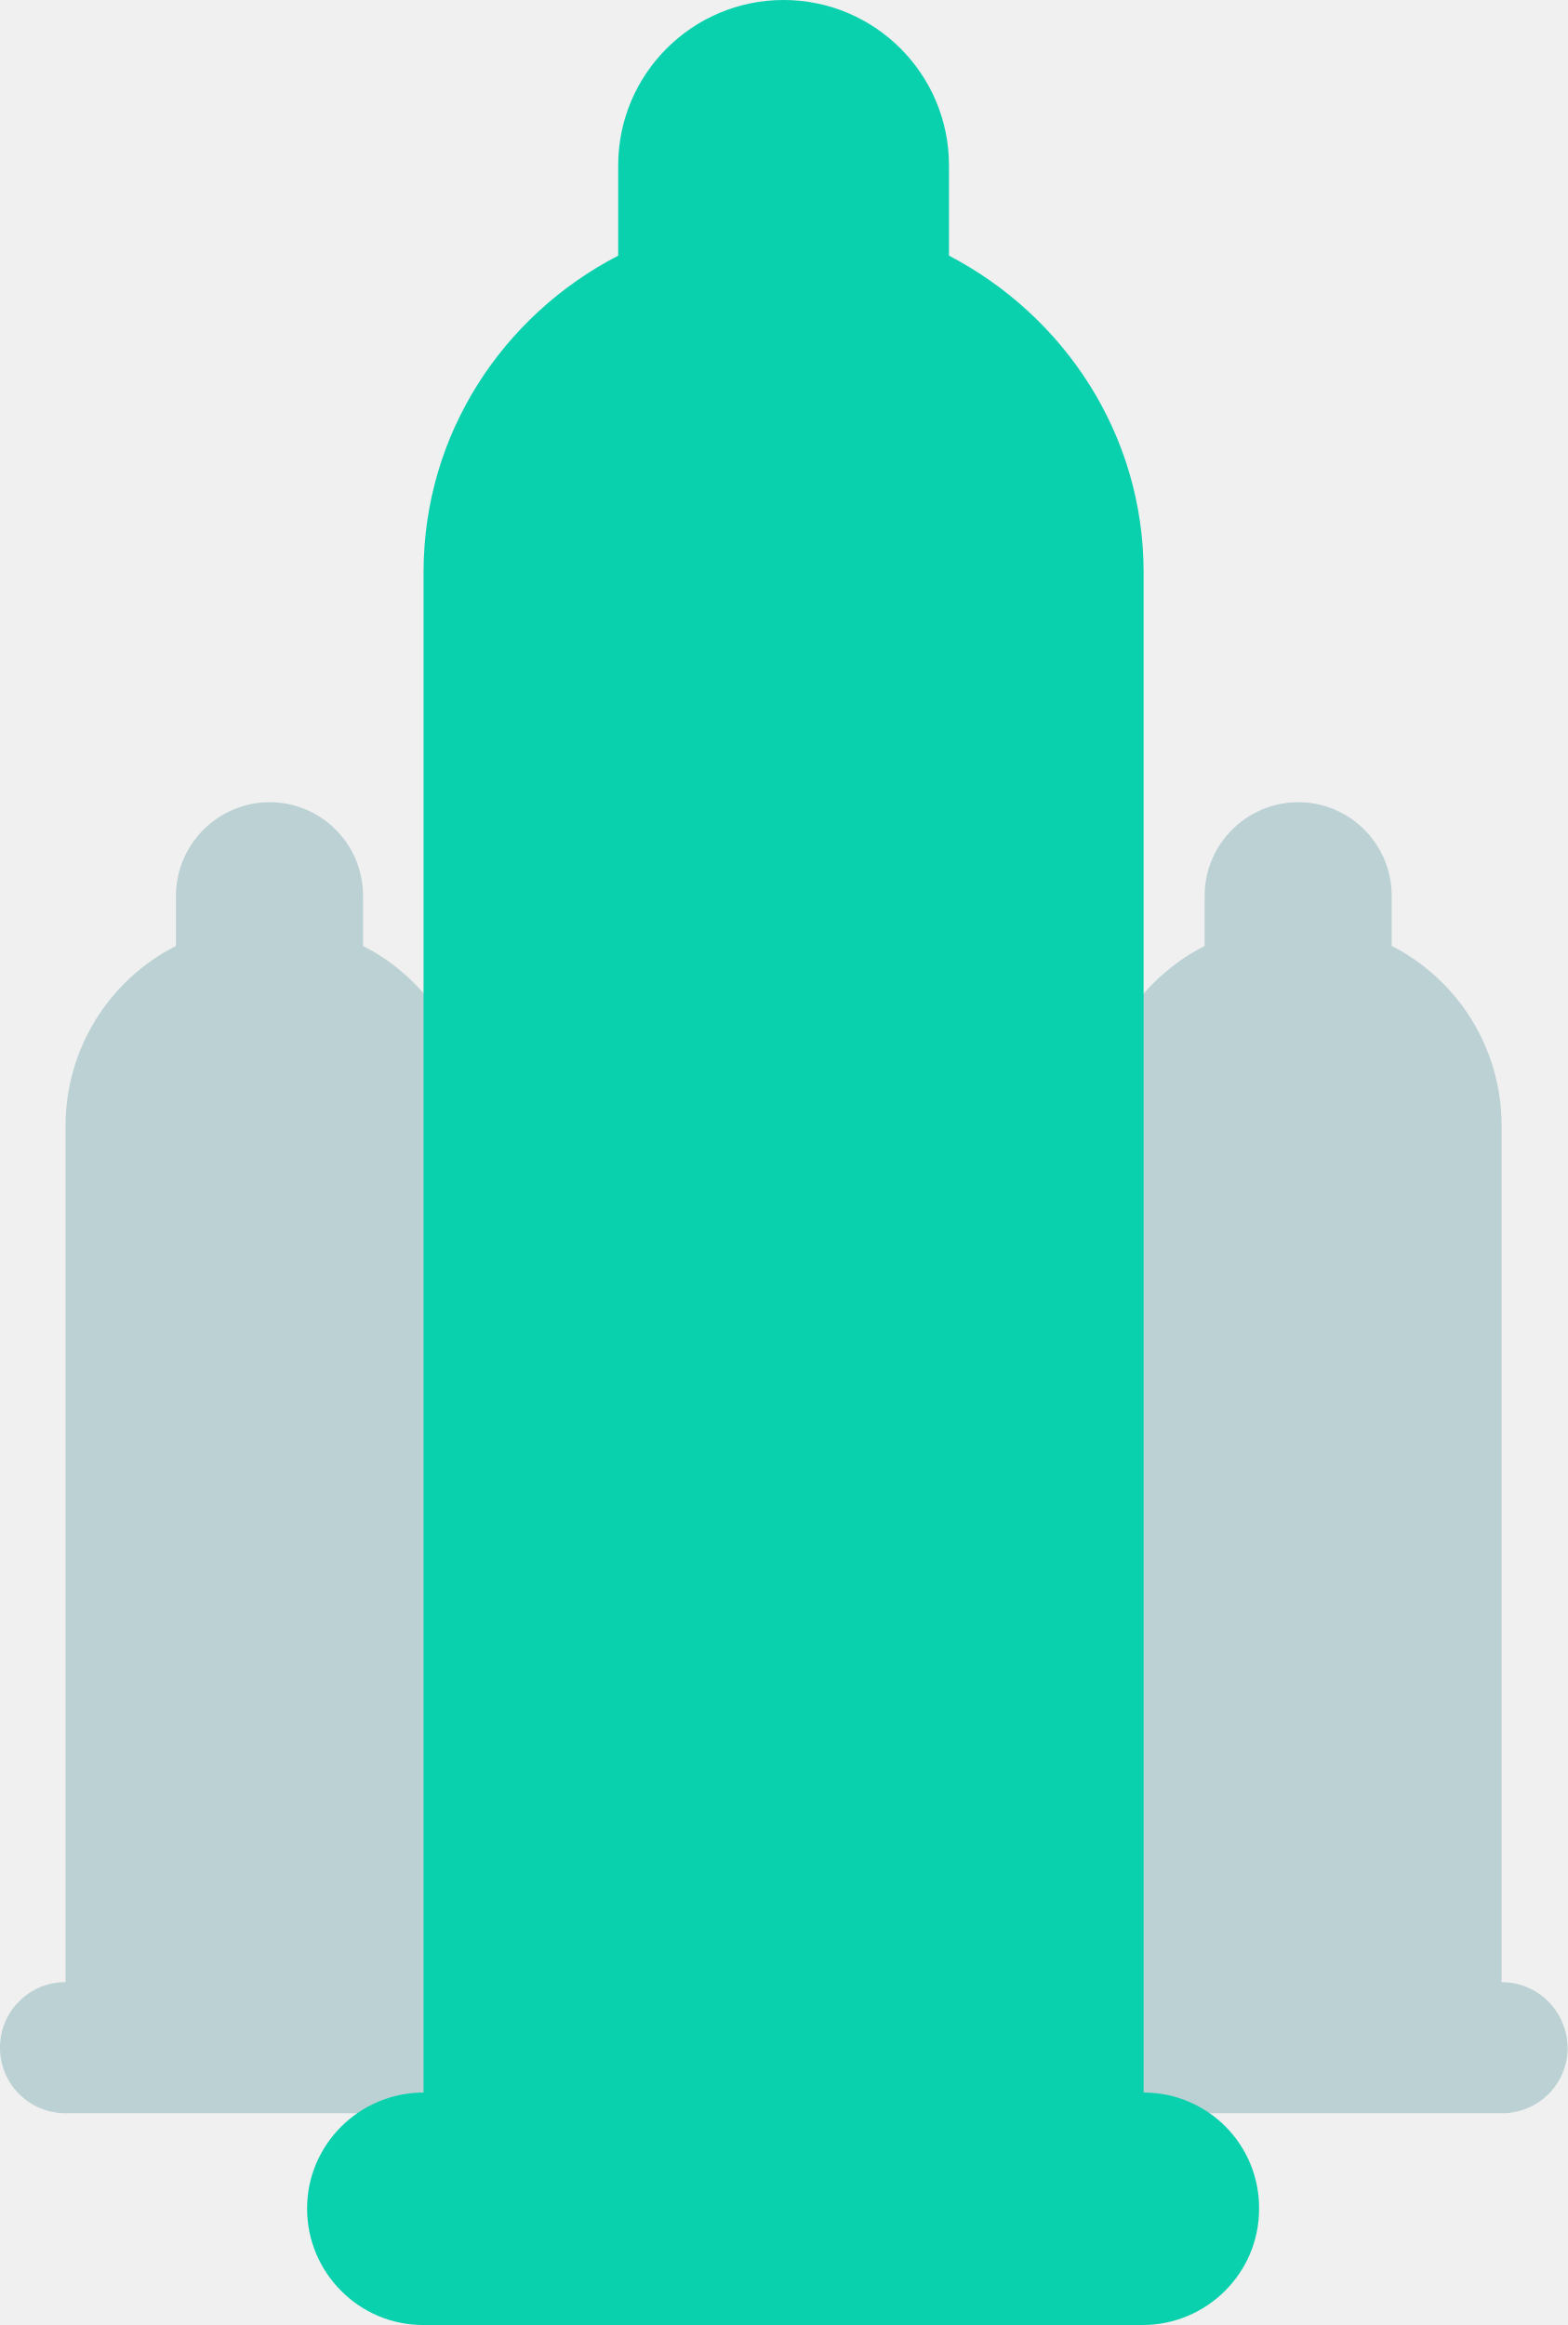
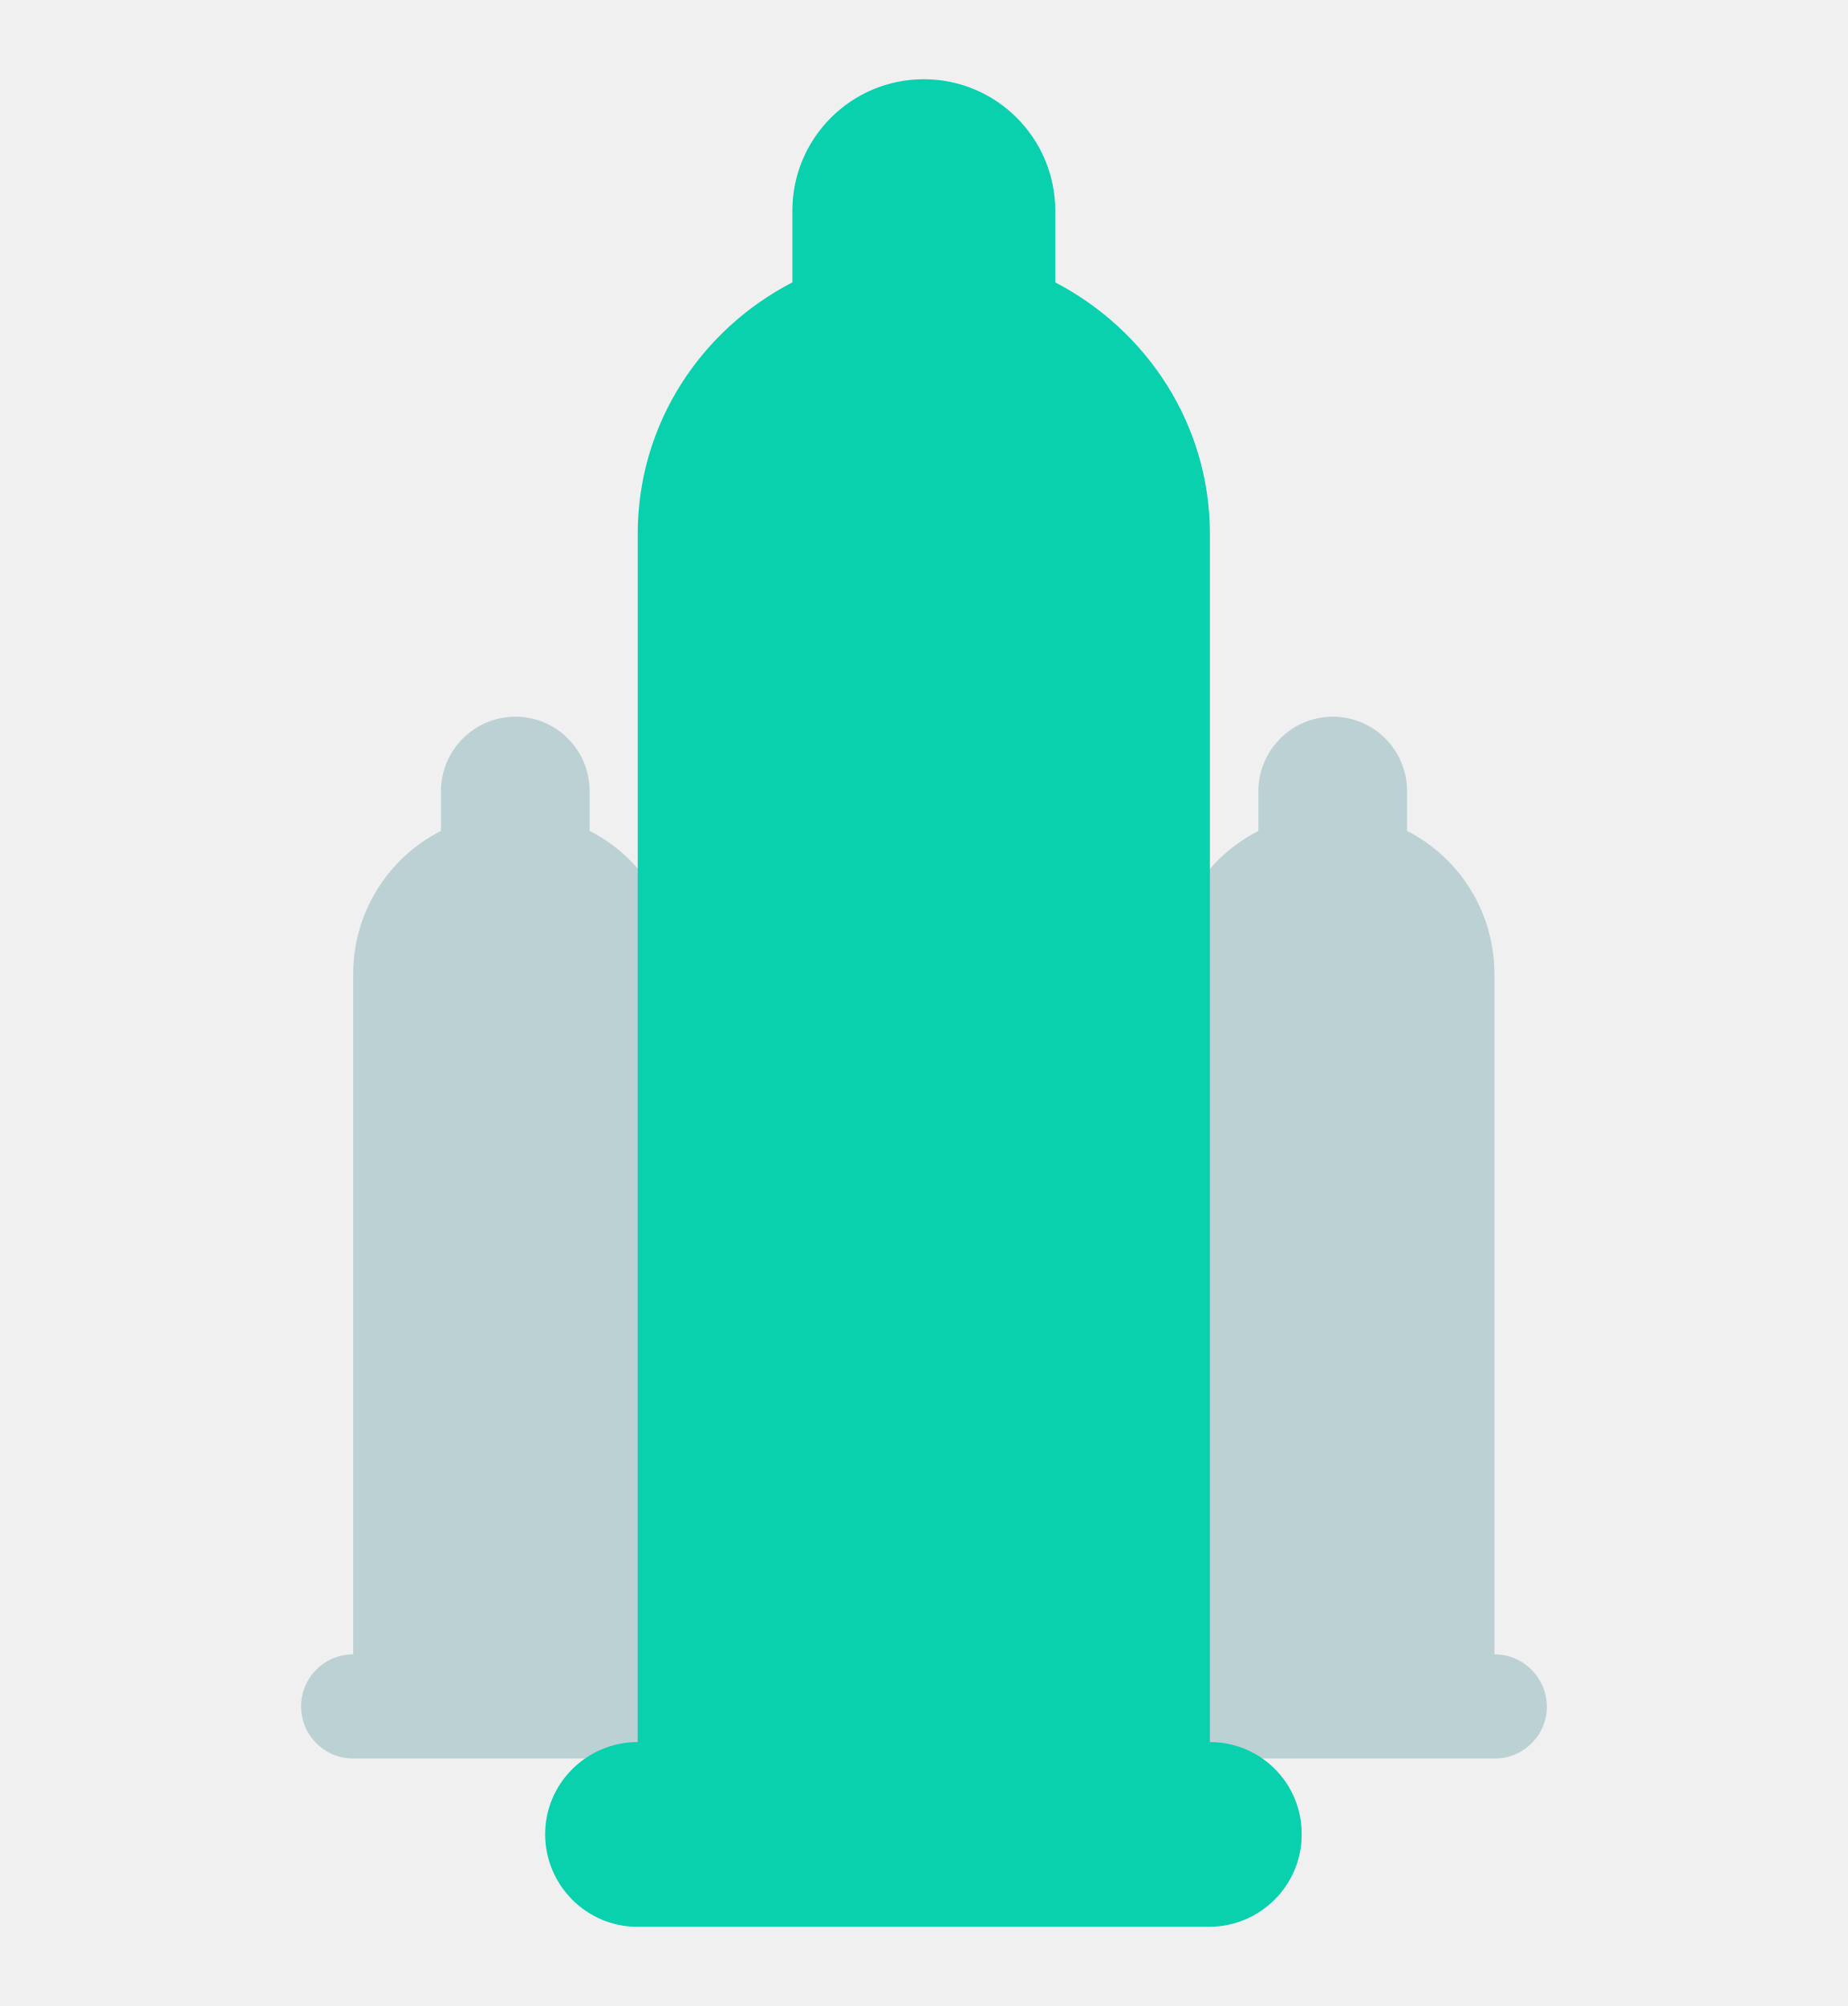
- <svg xmlns="http://www.w3.org/2000/svg" version="1.1" id="Ebene_1" x="0px" y="0px" viewBox="0 0 310.8 461.1" style="enable-background:new 0 0 310.8 461.1;" xml:space="preserve">
-   <style type="text/css">
- 	.st0{fill:#4AB6A1;}
- 	.st1{fill:#EF847A;}
- 	.st2{fill:#F4F4F4;}
- 	.st3{fill:#F4F4F4;stroke:#4AB6A1;stroke-width:1.802;stroke-miterlimit:10;}
- 	.st4{fill:#663E7F;}
- 	.st5{fill:#09D0AD;}
- 	.st6{fill:#FFFFFF;}
- 	.st7{fill:#311A42;}
- 	.st8{fill:#E77AAD;}
- 	.st9{fill:#D4E1F2;}
- 	.st10{fill:#00A3A5;}
- 	.st11{fill:#FF75C3;}
- 	.st12{fill:#08D0AC;}
- 	.st13{fill:#663D7E;}
- 	.st14{fill:#471E5F;}
- 	.st15{fill:#DEBAD2;}
- 	.st16{fill:#D5E2F3;}
- 	.st17{fill:#5B5B5B;}
- 	.st18{fill-rule:evenodd;clip-rule:evenodd;fill:#FF75C3;}
- 	.st19{fill:none;stroke:#FF75C3;stroke-width:4;}
- 	.st20{fill:#3D1800;}
- 	.st21{fill:#BBD1D4;}
- 	.st22{fill:#F5D2CD;}
- 	.st23{fill:#5C5C5C;}
- 	.st24{fill:#C7CAC7;}
- 	.st25{fill:#232323;}
- 	.st26{fill:#FF8879;}
- 	.st27{fill:#AAAAAA;}
- 	.st28{fill:#FCEAEA;}
- 	.st29{fill:#F5D3CD;}
- 	.st30{fill:#FF8779;}
- 	.st31{fill:#D4E1F3;}
- 	.st32{fill:#EBEBEB;}
- 	.st33{fill:#FFE65D;}
- 	.st34{fill:#FFC4BD;}
- </style>
+ <svg xmlns="http://www.w3.org/2000/svg" version="1.1" id="Ebene_1" x="0px" y="0px" viewBox="0 -10.94 255.121 277" enable-background="new 0 -10.94 255.121 277" xml:space="preserve">
  <g>
-     <path id="Forma_1_Kopie_4" class="st21" d="M297.8,393.1V223c-0.1-15-8.5-28.6-21.8-35.4v-10.1c-0.1-10.3-8.5-18.5-18.7-18.4   c-10.1,0.1-18.3,8.3-18.4,18.4v10.1c-13.3,6.8-21.8,20.4-21.8,35.4v170.1c-7.2,0-13,5.8-13,13s5.8,13,13,13h80.8   c7.2,0,13-5.8,13-13C310.8,398.9,305,393.1,297.8,393.1L297.8,393.1z" />
-     <path id="Forma_1_Kopie_5" class="st21" d="M93.8,393.1V223c-0.1-15-8.5-28.6-21.8-35.4v-10.1c-0.1-10.3-8.5-18.5-18.7-18.4   c-10.1,0.1-18.3,8.3-18.4,18.4v10.1C21.5,194.4,13.1,208.1,13,223v170.1c-7.2,0-13,5.8-13,13s5.8,13,13,13h80.8c7.2,0,13-5.8,13-13   C106.8,398.9,101,393.1,93.8,393.1L93.8,393.1z" />
-     <path id="Forma_1_1_" class="st5" d="M226.8,415V113.5c0-27.4-15.8-50.9-38.6-62.8V32.8c0-18.1-14.7-32.8-32.8-32.8   c-18.1,0-32.8,14.7-32.8,32.8v17.9C99.8,62.5,84,86,84,113.5V415c-12.7,0-23.1,10.3-23.1,23s10.3,23.1,23,23.1c0,0,0,0,0,0h142.7   c12.7,0,23.1-10.3,23.1-23C249.8,425.3,239.5,415,226.8,415z" />
+     <path id="Forma_1_Kopie_4" fill="#BBD1D4" d="M206.348,217.497v-94.114c-0.056-8.299-4.703-15.824-12.062-19.586v-5.588   c-0.056-5.699-4.703-10.236-10.347-10.181c-5.589,0.055-10.125,4.592-10.181,10.181v5.588   c-7.358,3.762-12.062,11.287-12.062,19.586v94.114c-3.983,0-7.192,3.209-7.192,7.192c0,3.984,3.209,7.193,7.192,7.193h44.706   c3.983,0,7.192-3.209,7.192-7.193C213.541,220.706,210.332,217.497,206.348,217.497L206.348,217.497z" />
+     <path id="Forma_1_Kopie_5" fill="#BBD1D4" d="M93.478,217.497v-94.114c-0.055-8.299-4.703-15.824-12.062-19.586v-5.588   c-0.055-5.699-4.703-10.236-10.347-10.181c-5.588,0.055-10.125,4.592-10.18,10.181v5.588c-7.414,3.762-12.062,11.342-12.117,19.586   v94.114c-3.983,0-7.192,3.209-7.192,7.192c0,3.984,3.209,7.193,7.192,7.193h44.706c3.984,0,7.193-3.209,7.193-7.193   C100.67,220.706,97.461,217.497,93.478,217.497L93.478,217.497z" />
+     <path id="Forma_1_1_" fill="#09D0AD" d="M167.064,229.614V62.798c0-15.16-8.741-28.162-21.355-34.746v-9.904   C145.708,8.133,137.575,0,127.56,0s-18.148,8.133-18.148,18.148v9.904c-12.615,6.529-21.356,19.531-21.356,34.746v166.816   c-7.027,0-12.781,5.698-12.781,12.726c0,7.026,5.699,12.781,12.726,12.781l0,0h78.955c7.026,0,12.78-5.699,12.78-12.727   C179.791,235.312,174.091,229.614,167.064,229.614z" />
  </g>
</svg>
